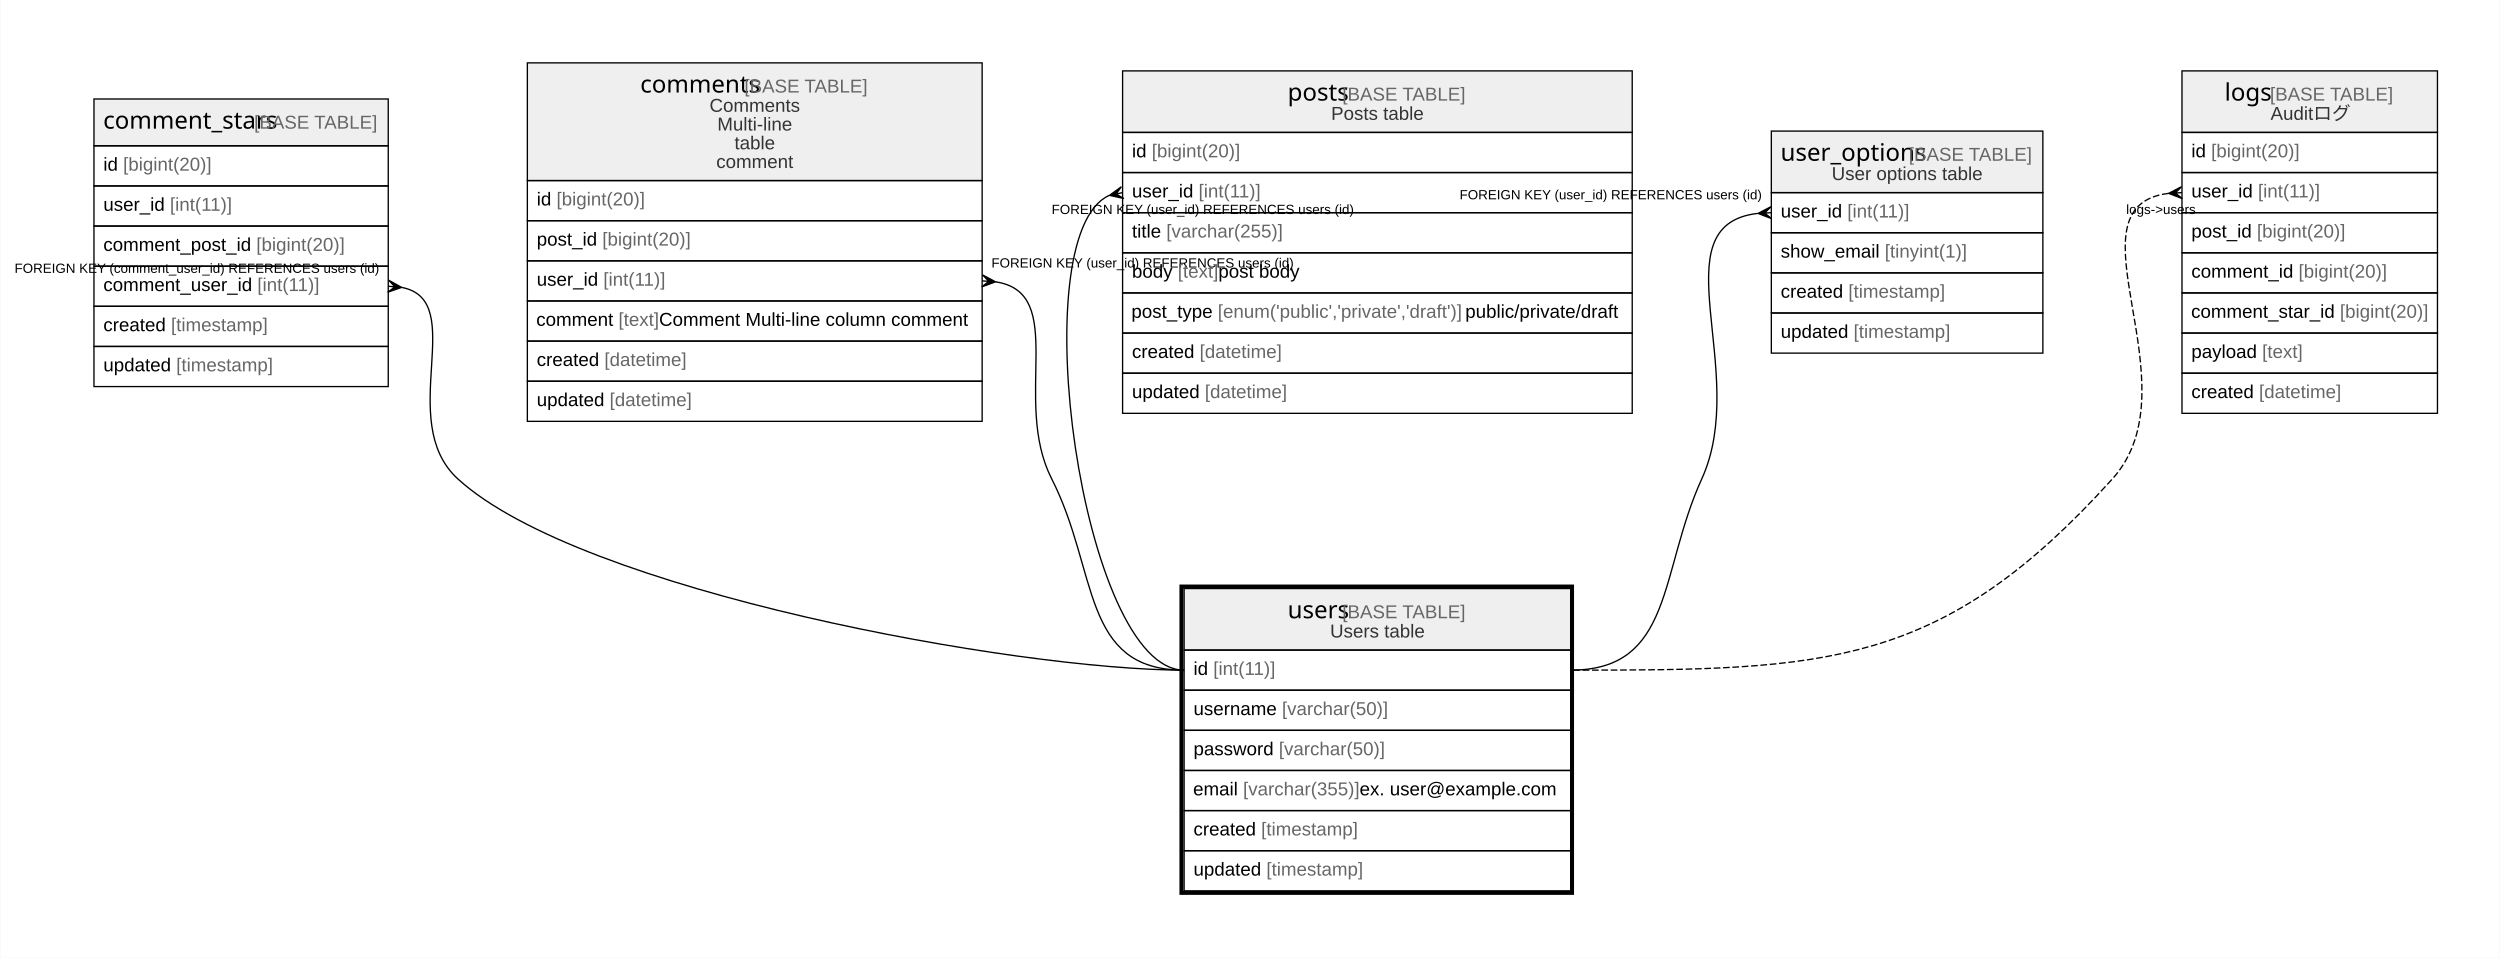
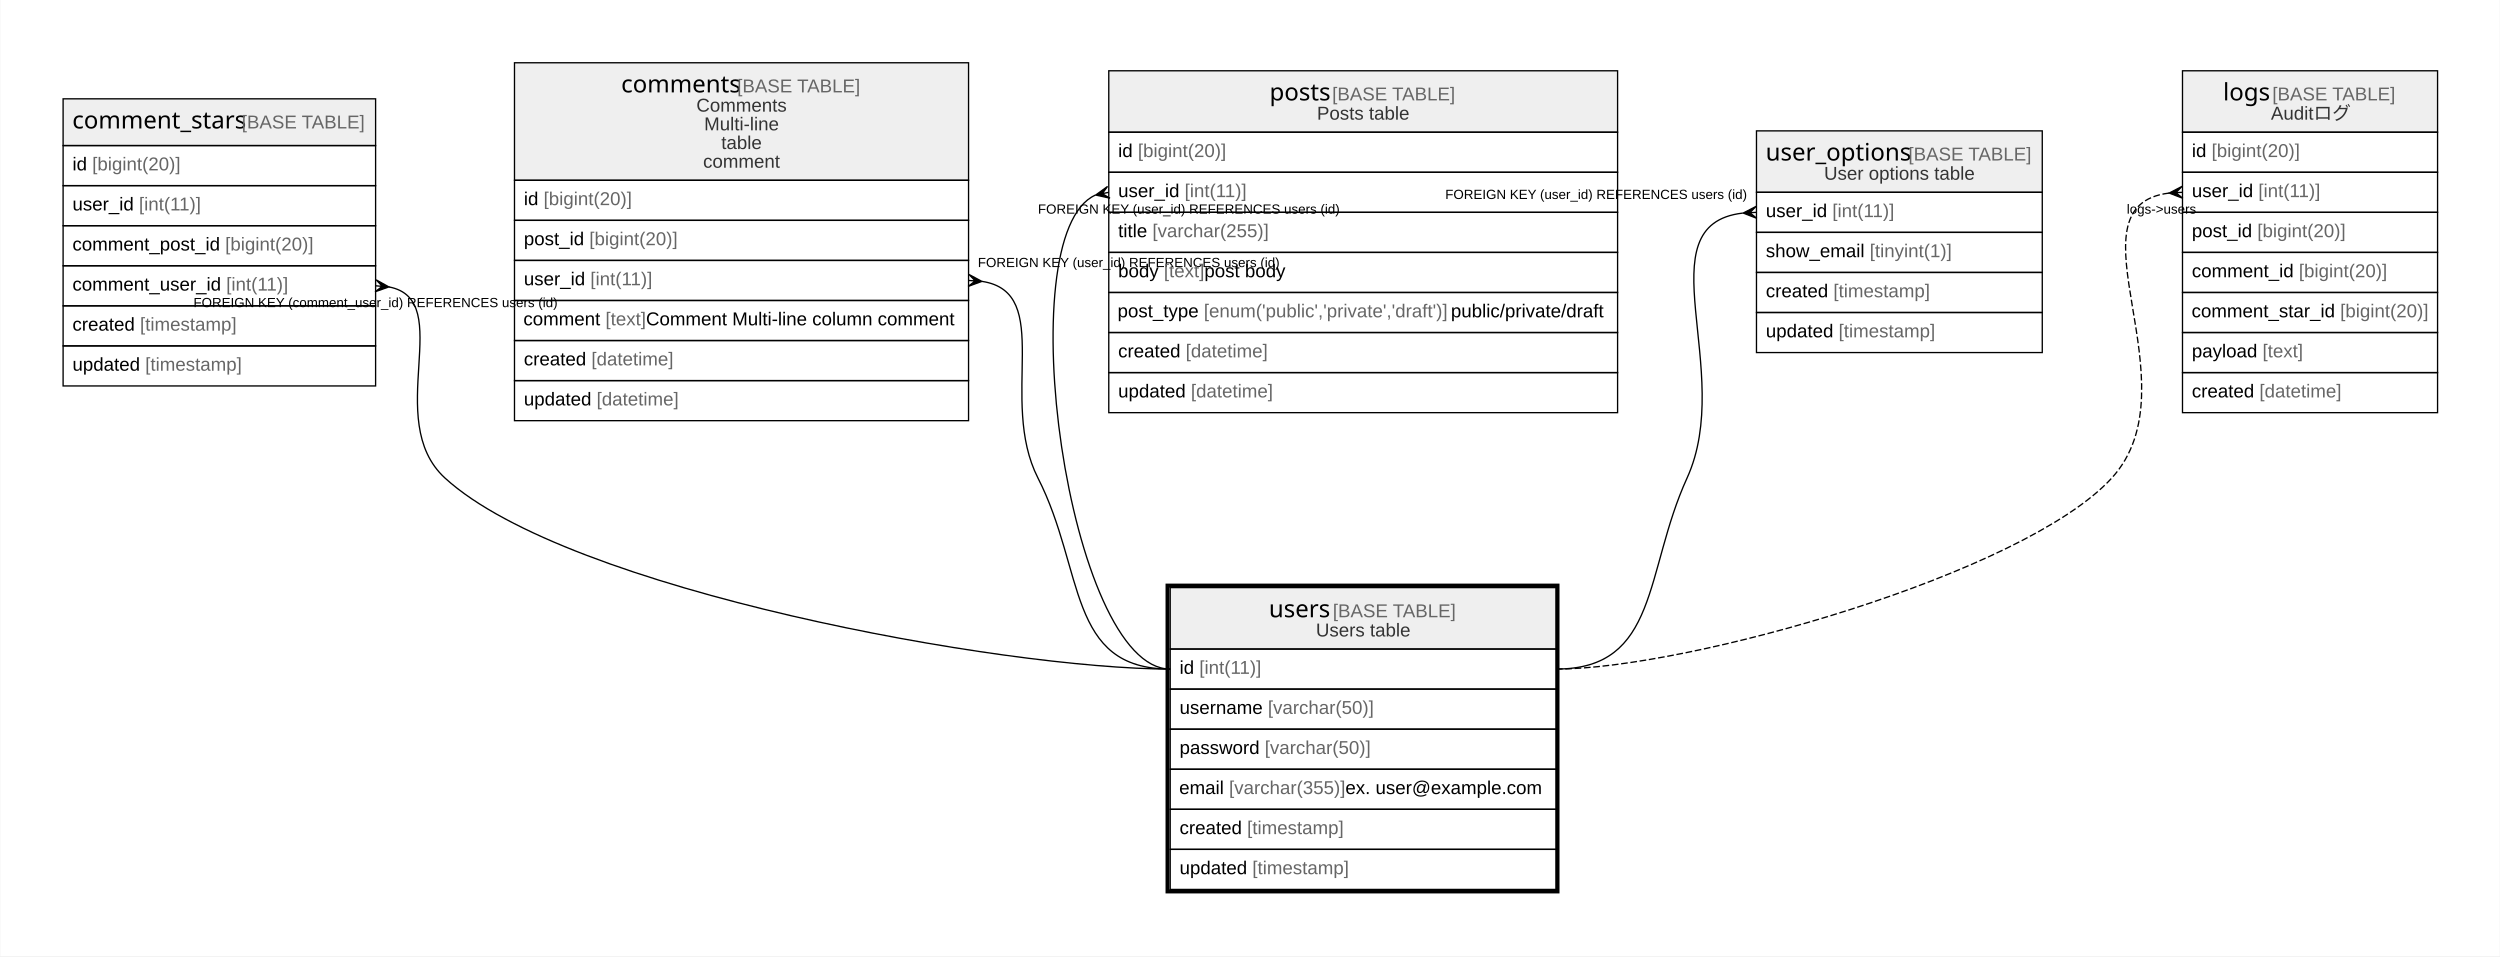
- <svg xmlns="http://www.w3.org/2000/svg" width="1869pt" height="716pt" viewBox="0.00 0.00 1868.50 716.00">
+ <svg xmlns="http://www.w3.org/2000/svg" width="1872pt" height="716pt" viewBox="0.00 0.00 1871.50 716.00">
  <g id="graph0" class="graph" transform="scale(1 1) rotate(0) translate(4 712)">
-     <polygon fill="#ffffff" stroke="transparent" points="-4,4 -4,-712 1864.5,-712 1864.5,4 -4,4" />
+     <polygon fill="#ffffff" stroke="transparent" points="-4,4 -4,-712 1867.5,-712 1867.5,4 -4,4" />
    <g id="node1" class="node">
-       <polygon fill="#efefef" stroke="transparent" points="881,-226 881,-272 1170,-272 1170,-226 881,-226" />
-       <polygon fill="none" stroke="#000000" points="881,-226 881,-272 1170,-272 1170,-226 881,-226" />
-       <text text-anchor="start" x="958.382" y="-249.8" font-family="Bold" font-size="18.00" fill="#000000">users</text>
-       <text text-anchor="start" x="995.365" y="-249.8" font-family="Arial" font-size="14.00" fill="#000000"> </text>
-       <text text-anchor="start" x="999.255" y="-249.8" font-family="Arial" font-size="14.00" fill="#666666">[BASE TABLE]</text>
-       <text text-anchor="start" x="990.107" y="-235.4" font-family="Arial" font-size="14.00" fill="#333333">Users table</text>
-       <polygon fill="none" stroke="#000000" points="881,-196 881,-226 1170,-226 1170,-196 881,-196" />
-       <text text-anchor="start" x="888" y="-207.4" font-family="Arial" font-size="14.00" fill="#000000">id </text>
-       <text text-anchor="start" x="902.78" y="-207.4" font-family="Arial" font-size="14.00" fill="#666666">[int(11)]</text>
-       <polygon fill="none" stroke="#000000" points="881,-166 881,-196 1170,-196 1170,-166 881,-166" />
-       <text text-anchor="start" x="888" y="-177.4" font-family="Arial" font-size="14.00" fill="#000000">username </text>
-       <text text-anchor="start" x="954.125" y="-177.4" font-family="Arial" font-size="14.00" fill="#666666">[varchar(50)]</text>
-       <polygon fill="none" stroke="#000000" points="881,-136 881,-166 1170,-166 1170,-136 881,-136" />
-       <text text-anchor="start" x="888" y="-147.4" font-family="Arial" font-size="14.00" fill="#000000">password </text>
-       <text text-anchor="start" x="951.788" y="-147.4" font-family="Arial" font-size="14.00" fill="#666666">[varchar(50)]</text>
-       <polygon fill="none" stroke="#000000" points="881,-106 881,-136 1170,-136 1170,-106 881,-106" />
-       <text text-anchor="start" x="887.716" y="-117.4" font-family="Arial" font-size="14.00" fill="#000000">email </text>
-       <text text-anchor="start" x="925.045" y="-117.4" font-family="Arial" font-size="14.00" fill="#666666">[varchar(355)]</text>
-       <text text-anchor="start" x="1012.164" y="-117.4" font-family="Arial" font-size="14.00" fill="#000000"> ex. user@example.com</text>
-       <polygon fill="none" stroke="#000000" points="881,-76 881,-106 1170,-106 1170,-76 881,-76" />
-       <text text-anchor="start" x="888" y="-87.4" font-family="Arial" font-size="14.00" fill="#000000">created </text>
-       <text text-anchor="start" x="938.572" y="-87.4" font-family="Arial" font-size="14.00" fill="#666666">[timestamp]</text>
-       <polygon fill="none" stroke="#000000" points="881,-46 881,-76 1170,-76 1170,-46 881,-46" />
-       <text text-anchor="start" x="888" y="-57.4" font-family="Arial" font-size="14.00" fill="#000000">updated </text>
-       <text text-anchor="start" x="942.477" y="-57.4" font-family="Arial" font-size="14.00" fill="#666666">[timestamp]</text>
-       <polygon fill="none" stroke="#000000" stroke-width="3" points="879,-44.5 879,-273.5 1171,-273.5 1171,-44.5 879,-44.5" />
+       <polygon fill="#efefef" stroke="transparent" points="872,-226 872,-272 1161,-272 1161,-226 872,-226" />
+       <polygon fill="none" stroke="#000000" points="872,-226 872,-272 1161,-272 1161,-226 872,-226" />
+       <text text-anchor="start" x="945.871" y="-249.8" font-family="Arial Bold" font-size="18.00" fill="#000000">users</text>
+       <text text-anchor="start" x="989.875" y="-249.8" font-family="Arial" font-size="14.00" fill="#000000"> </text>
+       <text text-anchor="start" x="993.766" y="-249.8" font-family="Arial" font-size="14.00" fill="#666666">[BASE TABLE]</text>
+       <text text-anchor="start" x="981.107" y="-235.4" font-family="Arial" font-size="14.00" fill="#333333">Users table</text>
+       <polygon fill="none" stroke="#000000" points="872,-196 872,-226 1161,-226 1161,-196 872,-196" />
+       <text text-anchor="start" x="879" y="-207.4" font-family="Arial" font-size="14.00" fill="#000000">id </text>
+       <text text-anchor="start" x="893.78" y="-207.4" font-family="Arial" font-size="14.00" fill="#666666">[int(11)]</text>
+       <polygon fill="none" stroke="#000000" points="872,-166 872,-196 1161,-196 1161,-166 872,-166" />
+       <text text-anchor="start" x="879" y="-177.4" font-family="Arial" font-size="14.00" fill="#000000">username </text>
+       <text text-anchor="start" x="945.125" y="-177.4" font-family="Arial" font-size="14.00" fill="#666666">[varchar(50)]</text>
+       <polygon fill="none" stroke="#000000" points="872,-136 872,-166 1161,-166 1161,-136 872,-136" />
+       <text text-anchor="start" x="879" y="-147.4" font-family="Arial" font-size="14.00" fill="#000000">password </text>
+       <text text-anchor="start" x="942.788" y="-147.4" font-family="Arial" font-size="14.00" fill="#666666">[varchar(50)]</text>
+       <polygon fill="none" stroke="#000000" points="872,-106 872,-136 1161,-136 1161,-106 872,-106" />
+       <text text-anchor="start" x="878.716" y="-117.4" font-family="Arial" font-size="14.00" fill="#000000">email </text>
+       <text text-anchor="start" x="916.045" y="-117.4" font-family="Arial" font-size="14.00" fill="#666666">[varchar(355)]</text>
+       <text text-anchor="start" x="1003.164" y="-117.4" font-family="Arial" font-size="14.00" fill="#000000"> ex. user@example.com</text>
+       <polygon fill="none" stroke="#000000" points="872,-76 872,-106 1161,-106 1161,-76 872,-76" />
+       <text text-anchor="start" x="879" y="-87.4" font-family="Arial" font-size="14.00" fill="#000000">created </text>
+       <text text-anchor="start" x="929.572" y="-87.4" font-family="Arial" font-size="14.00" fill="#666666">[timestamp]</text>
+       <polygon fill="none" stroke="#000000" points="872,-46 872,-76 1161,-76 1161,-46 872,-46" />
+       <text text-anchor="start" x="879" y="-57.4" font-family="Arial" font-size="14.00" fill="#000000">updated </text>
+       <text text-anchor="start" x="933.477" y="-57.4" font-family="Arial" font-size="14.00" fill="#666666">[timestamp]</text>
+       <polygon fill="none" stroke="#000000" stroke-width="3" points="870,-44.5 870,-273.5 1162,-273.5 1162,-44.5 870,-44.5" />
    </g>
    <g id="node2" class="node">
-       <polygon fill="#efefef" stroke="transparent" points="66,-603 66,-638 286,-638 286,-603 66,-603" />
-       <polygon fill="none" stroke="#000000" points="66,-603 66,-638 286,-638 286,-603 66,-603" />
-       <text text-anchor="start" x="72.887" y="-615.8" font-family="Bold" font-size="18.00" fill="#000000">comment_stars</text>
-       <text text-anchor="start" x="181.859" y="-615.8" font-family="Arial" font-size="14.00" fill="#000000"> </text>
-       <text text-anchor="start" x="185.75" y="-615.8" font-family="Arial" font-size="14.00" fill="#666666">[BASE TABLE]</text>
-       <polygon fill="none" stroke="#000000" points="66,-573 66,-603 286,-603 286,-573 66,-573" />
-       <text text-anchor="start" x="73" y="-584.4" font-family="Arial" font-size="14.00" fill="#000000">id </text>
-       <text text-anchor="start" x="87.78" y="-584.4" font-family="Arial" font-size="14.00" fill="#666666">[bigint(20)]</text>
-       <polygon fill="none" stroke="#000000" points="66,-543 66,-573 286,-573 286,-543 66,-543" />
-       <text text-anchor="start" x="73" y="-554.4" font-family="Arial" font-size="14.00" fill="#000000">user_id </text>
-       <text text-anchor="start" x="122.788" y="-554.4" font-family="Arial" font-size="14.00" fill="#666666">[int(11)]</text>
-       <polygon fill="none" stroke="#000000" points="66,-513 66,-543 286,-543 286,-513 66,-513" />
-       <text text-anchor="start" x="73" y="-524.4" font-family="Arial" font-size="14.00" fill="#000000">comment_post_id </text>
-       <text text-anchor="start" x="187.36" y="-524.4" font-family="Arial" font-size="14.00" fill="#666666">[bigint(20)]</text>
-       <polygon fill="none" stroke="#000000" points="66,-483 66,-513 286,-513 286,-483 66,-483" />
-       <text text-anchor="start" x="73" y="-494.4" font-family="Arial" font-size="14.00" fill="#000000">comment_user_id </text>
-       <text text-anchor="start" x="188.13" y="-494.4" font-family="Arial" font-size="14.00" fill="#666666">[int(11)]</text>
-       <polygon fill="none" stroke="#000000" points="66,-453 66,-483 286,-483 286,-453 66,-453" />
-       <text text-anchor="start" x="73" y="-464.4" font-family="Arial" font-size="14.00" fill="#000000">created </text>
-       <text text-anchor="start" x="123.572" y="-464.4" font-family="Arial" font-size="14.00" fill="#666666">[timestamp]</text>
-       <polygon fill="none" stroke="#000000" points="66,-423 66,-453 286,-453 286,-423 66,-423" />
-       <text text-anchor="start" x="73" y="-434.4" font-family="Arial" font-size="14.00" fill="#000000">updated </text>
-       <text text-anchor="start" x="127.477" y="-434.4" font-family="Arial" font-size="14.00" fill="#666666">[timestamp]</text>
+       <polygon fill="#efefef" stroke="transparent" points="43,-603 43,-638 277,-638 277,-603 43,-603" />
+       <polygon fill="none" stroke="#000000" points="43,-603 43,-638 277,-638 277,-603 43,-603" />
+       <text text-anchor="start" x="49.867" y="-615.8" font-family="Arial Bold" font-size="18.00" fill="#000000">comment_stars</text>
+       <text text-anchor="start" x="172.879" y="-615.8" font-family="Arial" font-size="14.00" fill="#000000"> </text>
+       <text text-anchor="start" x="176.77" y="-615.8" font-family="Arial" font-size="14.00" fill="#666666">[BASE TABLE]</text>
+       <polygon fill="none" stroke="#000000" points="43,-573 43,-603 277,-603 277,-573 43,-573" />
+       <text text-anchor="start" x="50" y="-584.4" font-family="Arial" font-size="14.00" fill="#000000">id </text>
+       <text text-anchor="start" x="64.78" y="-584.4" font-family="Arial" font-size="14.00" fill="#666666">[bigint(20)]</text>
+       <polygon fill="none" stroke="#000000" points="43,-543 43,-573 277,-573 277,-543 43,-543" />
+       <text text-anchor="start" x="50" y="-554.4" font-family="Arial" font-size="14.00" fill="#000000">user_id </text>
+       <text text-anchor="start" x="99.788" y="-554.4" font-family="Arial" font-size="14.00" fill="#666666">[int(11)]</text>
+       <polygon fill="none" stroke="#000000" points="43,-513 43,-543 277,-543 277,-513 43,-513" />
+       <text text-anchor="start" x="50" y="-524.4" font-family="Arial" font-size="14.00" fill="#000000">comment_post_id </text>
+       <text text-anchor="start" x="164.36" y="-524.4" font-family="Arial" font-size="14.00" fill="#666666">[bigint(20)]</text>
+       <polygon fill="none" stroke="#000000" points="43,-483 43,-513 277,-513 277,-483 43,-483" />
+       <text text-anchor="start" x="50" y="-494.4" font-family="Arial" font-size="14.00" fill="#000000">comment_user_id </text>
+       <text text-anchor="start" x="165.13" y="-494.4" font-family="Arial" font-size="14.00" fill="#666666">[int(11)]</text>
+       <polygon fill="none" stroke="#000000" points="43,-453 43,-483 277,-483 277,-453 43,-453" />
+       <text text-anchor="start" x="50" y="-464.4" font-family="Arial" font-size="14.00" fill="#000000">created </text>
+       <text text-anchor="start" x="100.572" y="-464.4" font-family="Arial" font-size="14.00" fill="#666666">[timestamp]</text>
+       <polygon fill="none" stroke="#000000" points="43,-423 43,-453 277,-453 277,-423 43,-423" />
+       <text text-anchor="start" x="50" y="-434.4" font-family="Arial" font-size="14.00" fill="#000000">updated </text>
+       <text text-anchor="start" x="104.477" y="-434.4" font-family="Arial" font-size="14.00" fill="#666666">[timestamp]</text>
    </g>
    <g id="edge1" class="edge">
-       <path fill="none" stroke="#000000" d="M296,-497.145C347.147,-487.429 290.537,-397.415 338,-354 430.073,-269.781 756.219,-211 881,-211" />
-       <polygon fill="#000000" stroke="#000000" points="295.964,-497.148 285.616,-493.516 290.982,-497.574 286,-498 286,-498 286,-498 290.982,-497.574 286.384,-502.484 295.964,-497.148 295.964,-497.148" />
-       <text text-anchor="start" x="6.609" y="-508" font-family="Arial" font-size="10.00" fill="#000000">FOREIGN KEY (comment_user_id) REFERENCES users (id)</text>
+       <path fill="none" stroke="#000000" d="M287,-497.145C338.147,-487.429 281.537,-397.415 329,-354 421.073,-269.781 747.219,-211 872,-211" />
+       <polygon fill="#000000" stroke="#000000" points="286.964,-497.148 276.616,-493.516 281.982,-497.574 277,-498 277,-498 277,-498 281.982,-497.574 277.384,-502.484 286.964,-497.148 286.964,-497.148" />
+       <text text-anchor="start" x="140.608" y="-482" font-family="Arial" font-size="10.00" fill="#000000">FOREIGN KEY (comment_user_id) REFERENCES users (id)</text>
    </g>
    <g id="node3" class="node">
-       <polygon fill="#efefef" stroke="transparent" points="390,-577 390,-665 730,-665 730,-577 390,-577" />
-       <polygon fill="none" stroke="#000000" points="390,-577 390,-665 730,-665 730,-577 390,-577" />
-       <text text-anchor="start" x="474.38" y="-642.8" font-family="Bold" font-size="18.00" fill="#000000">comments</text>
-       <text text-anchor="start" x="548.367" y="-642.8" font-family="Arial" font-size="14.00" fill="#000000"> </text>
-       <text text-anchor="start" x="552.257" y="-642.8" font-family="Arial" font-size="14.00" fill="#666666">[BASE TABLE]</text>
-       <text text-anchor="start" x="526.167" y="-628.4" font-family="Arial" font-size="14.00" fill="#333333">Comments</text>
-       <text text-anchor="start" x="532.007" y="-614.4" font-family="Arial" font-size="14.00" fill="#333333">Multi-line</text>
-       <text text-anchor="start" x="544.827" y="-600.4" font-family="Arial" font-size="14.00" fill="#333333">table</text>
-       <text text-anchor="start" x="531.22" y="-586.4" font-family="Arial" font-size="14.00" fill="#333333">comment</text>
-       <polygon fill="none" stroke="#000000" points="390,-547 390,-577 730,-577 730,-547 390,-547" />
-       <text text-anchor="start" x="397" y="-558.4" font-family="Arial" font-size="14.00" fill="#000000">id </text>
-       <text text-anchor="start" x="411.78" y="-558.4" font-family="Arial" font-size="14.00" fill="#666666">[bigint(20)]</text>
-       <polygon fill="none" stroke="#000000" points="390,-517 390,-547 730,-547 730,-517 390,-517" />
-       <text text-anchor="start" x="397" y="-528.4" font-family="Arial" font-size="14.00" fill="#000000">post_id </text>
-       <text text-anchor="start" x="446.018" y="-528.4" font-family="Arial" font-size="14.00" fill="#666666">[bigint(20)]</text>
-       <polygon fill="none" stroke="#000000" points="390,-487 390,-517 730,-517 730,-487 390,-487" />
-       <text text-anchor="start" x="397" y="-498.4" font-family="Arial" font-size="14.00" fill="#000000">user_id </text>
-       <text text-anchor="start" x="446.788" y="-498.4" font-family="Arial" font-size="14.00" fill="#666666">[int(11)]</text>
-       <polygon fill="none" stroke="#000000" points="390,-457 390,-487 730,-487 730,-457 390,-457" />
-       <text text-anchor="start" x="396.658" y="-468.4" font-family="Arial" font-size="14.00" fill="#000000">comment </text>
-       <text text-anchor="start" x="458.108" y="-468.4" font-family="Arial" font-size="14.00" fill="#666666">[text]</text>
-       <text text-anchor="start" x="488.453" y="-468.4" font-family="Arial" font-size="14.00" fill="#000000"> Comment Multi-line column comment</text>
-       <polygon fill="none" stroke="#000000" points="390,-427 390,-457 730,-457 730,-427 390,-427" />
-       <text text-anchor="start" x="397" y="-438.4" font-family="Arial" font-size="14.00" fill="#000000">created </text>
-       <text text-anchor="start" x="447.572" y="-438.4" font-family="Arial" font-size="14.00" fill="#666666">[datetime]</text>
-       <polygon fill="none" stroke="#000000" points="390,-397 390,-427 730,-427 730,-397 390,-397" />
-       <text text-anchor="start" x="397" y="-408.4" font-family="Arial" font-size="14.00" fill="#000000">updated </text>
-       <text text-anchor="start" x="451.477" y="-408.4" font-family="Arial" font-size="14.00" fill="#666666">[datetime]</text>
+       <polygon fill="#efefef" stroke="transparent" points="381,-577 381,-665 721,-665 721,-577 381,-577" />
+       <polygon fill="none" stroke="#000000" points="381,-577 381,-665 721,-665 721,-577 381,-577" />
+       <text text-anchor="start" x="460.87" y="-642.8" font-family="Arial Bold" font-size="18.00" fill="#000000">comments</text>
+       <text text-anchor="start" x="543.876" y="-642.8" font-family="Arial" font-size="14.00" fill="#000000"> </text>
+       <text text-anchor="start" x="547.766" y="-642.8" font-family="Arial" font-size="14.00" fill="#666666">[BASE TABLE]</text>
+       <text text-anchor="start" x="517.167" y="-628.4" font-family="Arial" font-size="14.00" fill="#333333">Comments</text>
+       <text text-anchor="start" x="523.007" y="-614.4" font-family="Arial" font-size="14.00" fill="#333333">Multi-line</text>
+       <text text-anchor="start" x="535.827" y="-600.4" font-family="Arial" font-size="14.00" fill="#333333">table</text>
+       <text text-anchor="start" x="522.22" y="-586.4" font-family="Arial" font-size="14.00" fill="#333333">comment</text>
+       <polygon fill="none" stroke="#000000" points="381,-547 381,-577 721,-577 721,-547 381,-547" />
+       <text text-anchor="start" x="388" y="-558.4" font-family="Arial" font-size="14.00" fill="#000000">id </text>
+       <text text-anchor="start" x="402.78" y="-558.4" font-family="Arial" font-size="14.00" fill="#666666">[bigint(20)]</text>
+       <polygon fill="none" stroke="#000000" points="381,-517 381,-547 721,-547 721,-517 381,-517" />
+       <text text-anchor="start" x="388" y="-528.4" font-family="Arial" font-size="14.00" fill="#000000">post_id </text>
+       <text text-anchor="start" x="437.018" y="-528.4" font-family="Arial" font-size="14.00" fill="#666666">[bigint(20)]</text>
+       <polygon fill="none" stroke="#000000" points="381,-487 381,-517 721,-517 721,-487 381,-487" />
+       <text text-anchor="start" x="388" y="-498.4" font-family="Arial" font-size="14.00" fill="#000000">user_id </text>
+       <text text-anchor="start" x="437.788" y="-498.4" font-family="Arial" font-size="14.00" fill="#666666">[int(11)]</text>
+       <polygon fill="none" stroke="#000000" points="381,-457 381,-487 721,-487 721,-457 381,-457" />
+       <text text-anchor="start" x="387.658" y="-468.4" font-family="Arial" font-size="14.00" fill="#000000">comment </text>
+       <text text-anchor="start" x="449.108" y="-468.4" font-family="Arial" font-size="14.00" fill="#666666">[text]</text>
+       <text text-anchor="start" x="479.453" y="-468.4" font-family="Arial" font-size="14.00" fill="#000000"> Comment Multi-line column comment</text>
+       <polygon fill="none" stroke="#000000" points="381,-427 381,-457 721,-457 721,-427 381,-427" />
+       <text text-anchor="start" x="388" y="-438.4" font-family="Arial" font-size="14.00" fill="#000000">created </text>
+       <text text-anchor="start" x="438.572" y="-438.4" font-family="Arial" font-size="14.00" fill="#666666">[datetime]</text>
+       <polygon fill="none" stroke="#000000" points="381,-397 381,-427 721,-427 721,-397 381,-397" />
+       <text text-anchor="start" x="388" y="-408.4" font-family="Arial" font-size="14.00" fill="#000000">updated </text>
+       <text text-anchor="start" x="442.477" y="-408.4" font-family="Arial" font-size="14.00" fill="#666666">[datetime]</text>
    </g>
    <g id="edge2" class="edge">
-       <path fill="none" stroke="#000000" d="M740.065,-501.3C794.735,-493.007 751.989,-412.831 782,-354 817.126,-285.142 803.7,-211 881,-211" />
-       <polygon fill="#000000" stroke="#000000" points="739.976,-501.306 729.688,-497.511 734.988,-501.653 730,-502 730,-502 730,-502 734.988,-501.653 730.312,-506.489 739.976,-501.306 739.976,-501.306" />
-       <text text-anchor="start" x="736.945" y="-512" font-family="Arial" font-size="10.00" fill="#000000">FOREIGN KEY (user_id) REFERENCES users (id)</text>
+       <path fill="none" stroke="#000000" d="M731.065,-501.3C785.735,-493.007 742.989,-412.831 773,-354 808.126,-285.142 794.7,-211 872,-211" />
+       <polygon fill="#000000" stroke="#000000" points="730.976,-501.306 720.688,-497.511 725.988,-501.653 721,-502 721,-502 721,-502 725.988,-501.653 721.312,-506.489 730.976,-501.306 730.976,-501.306" />
+       <text text-anchor="start" x="727.945" y="-512" font-family="Arial" font-size="10.00" fill="#000000">FOREIGN KEY (user_id) REFERENCES users (id)</text>
    </g>
    <g id="node4" class="node">
-       <polygon fill="#efefef" stroke="transparent" points="835,-613 835,-659 1216,-659 1216,-613 835,-613" />
-       <polygon fill="none" stroke="#000000" points="835,-613 835,-659 1216,-659 1216,-613 835,-613" />
-       <text text-anchor="start" x="958.372" y="-636.8" font-family="Bold" font-size="18.00" fill="#000000">posts</text>
-       <text text-anchor="start" x="995.374" y="-636.8" font-family="Arial" font-size="14.00" fill="#000000"> </text>
-       <text text-anchor="start" x="999.265" y="-636.8" font-family="Arial" font-size="14.00" fill="#666666">[BASE TABLE]</text>
-       <text text-anchor="start" x="990.877" y="-622.4" font-family="Arial" font-size="14.00" fill="#333333">Posts table</text>
-       <polygon fill="none" stroke="#000000" points="835,-583 835,-613 1216,-613 1216,-583 835,-583" />
-       <text text-anchor="start" x="842" y="-594.4" font-family="Arial" font-size="14.00" fill="#000000">id </text>
-       <text text-anchor="start" x="856.78" y="-594.4" font-family="Arial" font-size="14.00" fill="#666666">[bigint(20)]</text>
-       <polygon fill="none" stroke="#000000" points="835,-553 835,-583 1216,-583 1216,-553 835,-553" />
-       <text text-anchor="start" x="842" y="-564.4" font-family="Arial" font-size="14.00" fill="#000000">user_id </text>
-       <text text-anchor="start" x="891.788" y="-564.4" font-family="Arial" font-size="14.00" fill="#666666">[int(11)]</text>
-       <polygon fill="none" stroke="#000000" points="835,-523 835,-553 1216,-553 1216,-523 835,-523" />
-       <text text-anchor="start" x="842" y="-534.4" font-family="Arial" font-size="14.00" fill="#000000">title </text>
-       <text text-anchor="start" x="867.668" y="-534.4" font-family="Arial" font-size="14.00" fill="#666666">[varchar(255)]</text>
-       <polygon fill="none" stroke="#000000" points="835,-493 835,-523 1216,-523 1216,-493 835,-493" />
-       <text text-anchor="start" x="842" y="-504.4" font-family="Arial" font-size="14.00" fill="#000000">body </text>
-       <text text-anchor="start" x="876.238" y="-504.4" font-family="Arial" font-size="14.00" fill="#666666">[text]</text>
-       <text text-anchor="start" x="906.583" y="-504.4" font-family="Arial" font-size="14.00" fill="#000000"> post body</text>
-       <polygon fill="none" stroke="#000000" points="835,-463 835,-493 1216,-493 1216,-463 835,-463" />
-       <text text-anchor="start" x="841.574" y="-474.4" font-family="Arial" font-size="14.00" fill="#000000">post_type </text>
-       <text text-anchor="start" x="906.159" y="-474.4" font-family="Arial" font-size="14.00" fill="#666666">[enum('public','private','draft')]</text>
-       <text text-anchor="start" x="1091.18" y="-474.4" font-family="Arial" font-size="14.00" fill="#000000"> public/private/draft</text>
-       <polygon fill="none" stroke="#000000" points="835,-433 835,-463 1216,-463 1216,-433 835,-433" />
-       <text text-anchor="start" x="842" y="-444.4" font-family="Arial" font-size="14.00" fill="#000000">created </text>
-       <text text-anchor="start" x="892.572" y="-444.4" font-family="Arial" font-size="14.00" fill="#666666">[datetime]</text>
-       <polygon fill="none" stroke="#000000" points="835,-403 835,-433 1216,-433 1216,-403 835,-403" />
-       <text text-anchor="start" x="842" y="-414.4" font-family="Arial" font-size="14.00" fill="#000000">updated </text>
-       <text text-anchor="start" x="896.477" y="-414.4" font-family="Arial" font-size="14.00" fill="#666666">[datetime]</text>
+       <polygon fill="#efefef" stroke="transparent" points="826,-613 826,-659 1207,-659 1207,-613 826,-613" />
+       <polygon fill="none" stroke="#000000" points="826,-613 826,-659 1207,-659 1207,-613 826,-613" />
+       <text text-anchor="start" x="946.366" y="-636.8" font-family="Arial Bold" font-size="18.00" fill="#000000">posts</text>
+       <text text-anchor="start" x="989.38" y="-636.8" font-family="Arial" font-size="14.00" fill="#000000"> </text>
+       <text text-anchor="start" x="993.271" y="-636.8" font-family="Arial" font-size="14.00" fill="#666666">[BASE TABLE]</text>
+       <text text-anchor="start" x="981.877" y="-622.4" font-family="Arial" font-size="14.00" fill="#333333">Posts table</text>
+       <polygon fill="none" stroke="#000000" points="826,-583 826,-613 1207,-613 1207,-583 826,-583" />
+       <text text-anchor="start" x="833" y="-594.4" font-family="Arial" font-size="14.00" fill="#000000">id </text>
+       <text text-anchor="start" x="847.78" y="-594.4" font-family="Arial" font-size="14.00" fill="#666666">[bigint(20)]</text>
+       <polygon fill="none" stroke="#000000" points="826,-553 826,-583 1207,-583 1207,-553 826,-553" />
+       <text text-anchor="start" x="833" y="-564.4" font-family="Arial" font-size="14.00" fill="#000000">user_id </text>
+       <text text-anchor="start" x="882.788" y="-564.4" font-family="Arial" font-size="14.00" fill="#666666">[int(11)]</text>
+       <polygon fill="none" stroke="#000000" points="826,-523 826,-553 1207,-553 1207,-523 826,-523" />
+       <text text-anchor="start" x="833" y="-534.4" font-family="Arial" font-size="14.00" fill="#000000">title </text>
+       <text text-anchor="start" x="858.668" y="-534.4" font-family="Arial" font-size="14.00" fill="#666666">[varchar(255)]</text>
+       <polygon fill="none" stroke="#000000" points="826,-493 826,-523 1207,-523 1207,-493 826,-493" />
+       <text text-anchor="start" x="833" y="-504.4" font-family="Arial" font-size="14.00" fill="#000000">body </text>
+       <text text-anchor="start" x="867.238" y="-504.4" font-family="Arial" font-size="14.00" fill="#666666">[text]</text>
+       <text text-anchor="start" x="897.583" y="-504.4" font-family="Arial" font-size="14.00" fill="#000000"> post body</text>
+       <polygon fill="none" stroke="#000000" points="826,-463 826,-493 1207,-493 1207,-463 826,-463" />
+       <text text-anchor="start" x="832.574" y="-474.4" font-family="Arial" font-size="14.00" fill="#000000">post_type </text>
+       <text text-anchor="start" x="897.159" y="-474.4" font-family="Arial" font-size="14.00" fill="#666666">[enum('public','private','draft')]</text>
+       <text text-anchor="start" x="1082.18" y="-474.4" font-family="Arial" font-size="14.00" fill="#000000"> public/private/draft</text>
+       <polygon fill="none" stroke="#000000" points="826,-433 826,-463 1207,-463 1207,-433 826,-433" />
+       <text text-anchor="start" x="833" y="-444.4" font-family="Arial" font-size="14.00" fill="#000000">created </text>
+       <text text-anchor="start" x="883.572" y="-444.4" font-family="Arial" font-size="14.00" fill="#666666">[datetime]</text>
+       <polygon fill="none" stroke="#000000" points="826,-403 826,-433 1207,-433 1207,-403 826,-403" />
+       <text text-anchor="start" x="833" y="-414.4" font-family="Arial" font-size="14.00" fill="#000000">updated </text>
+       <text text-anchor="start" x="887.477" y="-414.4" font-family="Arial" font-size="14.00" fill="#666666">[datetime]</text>
    </g>
    <g id="edge3" class="edge">
-       <path fill="none" stroke="#000000" d="M824.975,-565.904C759.212,-536.646 804.604,-211 881,-211" />
-       <polygon fill="#000000" stroke="#000000" points="825.212,-565.953 834.079,-572.405 830.106,-566.976 835,-568 835,-568 835,-568 830.106,-566.976 835.921,-563.595 825.212,-565.953 825.212,-565.953" />
-       <text text-anchor="start" x="781.945" y="-552" font-family="Arial" font-size="10.00" fill="#000000">FOREIGN KEY (user_id) REFERENCES users (id)</text>
+       <path fill="none" stroke="#000000" d="M815.975,-565.904C750.212,-536.646 795.604,-211 872,-211" />
+       <polygon fill="#000000" stroke="#000000" points="816.212,-565.953 825.079,-572.405 821.106,-566.976 826,-568 826,-568 826,-568 821.106,-566.976 826.921,-563.595 816.212,-565.953 816.212,-565.953" />
+       <text text-anchor="start" x="772.945" y="-552" font-family="Arial" font-size="10.00" fill="#000000">FOREIGN KEY (user_id) REFERENCES users (id)</text>
    </g>
    <g id="node5" class="node">
-       <polygon fill="#efefef" stroke="transparent" points="1320,-568 1320,-614 1523,-614 1523,-568 1320,-568" />
-       <polygon fill="none" stroke="#000000" points="1320,-568 1320,-614 1523,-614 1523,-568 1320,-568" />
-       <text text-anchor="start" x="1326.88" y="-591.8" font-family="Bold" font-size="18.00" fill="#000000">user_options</text>
-       <text text-anchor="start" x="1418.867" y="-591.8" font-family="Arial" font-size="14.00" fill="#000000"> </text>
-       <text text-anchor="start" x="1422.757" y="-591.8" font-family="Arial" font-size="14.00" fill="#666666">[BASE TABLE]</text>
-       <text text-anchor="start" x="1365.098" y="-577.4" font-family="Arial" font-size="14.00" fill="#333333">User options table</text>
-       <polygon fill="none" stroke="#000000" points="1320,-538 1320,-568 1523,-568 1523,-538 1320,-538" />
-       <text text-anchor="start" x="1327" y="-549.4" font-family="Arial" font-size="14.00" fill="#000000">user_id </text>
-       <text text-anchor="start" x="1376.788" y="-549.4" font-family="Arial" font-size="14.00" fill="#666666">[int(11)]</text>
-       <polygon fill="none" stroke="#000000" points="1320,-508 1320,-538 1523,-538 1523,-508 1320,-508" />
-       <text text-anchor="start" x="1327" y="-519.4" font-family="Arial" font-size="14.00" fill="#000000">show_email </text>
-       <text text-anchor="start" x="1404.784" y="-519.4" font-family="Arial" font-size="14.00" fill="#666666">[tinyint(1)]</text>
-       <polygon fill="none" stroke="#000000" points="1320,-478 1320,-508 1523,-508 1523,-478 1320,-478" />
-       <text text-anchor="start" x="1327" y="-489.4" font-family="Arial" font-size="14.00" fill="#000000">created </text>
-       <text text-anchor="start" x="1377.572" y="-489.4" font-family="Arial" font-size="14.00" fill="#666666">[timestamp]</text>
-       <polygon fill="none" stroke="#000000" points="1320,-448 1320,-478 1523,-478 1523,-448 1320,-448" />
-       <text text-anchor="start" x="1327" y="-459.4" font-family="Arial" font-size="14.00" fill="#000000">updated </text>
-       <text text-anchor="start" x="1381.477" y="-459.4" font-family="Arial" font-size="14.00" fill="#666666">[timestamp]</text>
+       <polygon fill="#efefef" stroke="transparent" points="1311,-568 1311,-614 1525,-614 1525,-568 1311,-568" />
+       <polygon fill="none" stroke="#000000" points="1311,-568 1311,-614 1525,-614 1525,-568 1311,-568" />
+       <text text-anchor="start" x="1317.857" y="-591.8" font-family="Arial Bold" font-size="18.00" fill="#000000">user_options</text>
+       <text text-anchor="start" x="1420.889" y="-591.8" font-family="Arial" font-size="14.00" fill="#000000"> </text>
+       <text text-anchor="start" x="1424.78" y="-591.8" font-family="Arial" font-size="14.00" fill="#666666">[BASE TABLE]</text>
+       <text text-anchor="start" x="1361.598" y="-577.4" font-family="Arial" font-size="14.00" fill="#333333">User options table</text>
+       <polygon fill="none" stroke="#000000" points="1311,-538 1311,-568 1525,-568 1525,-538 1311,-538" />
+       <text text-anchor="start" x="1318" y="-549.4" font-family="Arial" font-size="14.00" fill="#000000">user_id </text>
+       <text text-anchor="start" x="1367.788" y="-549.4" font-family="Arial" font-size="14.00" fill="#666666">[int(11)]</text>
+       <polygon fill="none" stroke="#000000" points="1311,-508 1311,-538 1525,-538 1525,-508 1311,-508" />
+       <text text-anchor="start" x="1318" y="-519.4" font-family="Arial" font-size="14.00" fill="#000000">show_email </text>
+       <text text-anchor="start" x="1395.784" y="-519.4" font-family="Arial" font-size="14.00" fill="#666666">[tinyint(1)]</text>
+       <polygon fill="none" stroke="#000000" points="1311,-478 1311,-508 1525,-508 1525,-478 1311,-478" />
+       <text text-anchor="start" x="1318" y="-489.4" font-family="Arial" font-size="14.00" fill="#000000">created </text>
+       <text text-anchor="start" x="1368.572" y="-489.4" font-family="Arial" font-size="14.00" fill="#666666">[timestamp]</text>
+       <polygon fill="none" stroke="#000000" points="1311,-448 1311,-478 1525,-478 1525,-448 1311,-448" />
+       <text text-anchor="start" x="1318" y="-459.4" font-family="Arial" font-size="14.00" fill="#000000">updated </text>
+       <text text-anchor="start" x="1372.477" y="-459.4" font-family="Arial" font-size="14.00" fill="#666666">[timestamp]</text>
    </g>
    <g id="edge4" class="edge">
-       <path fill="none" stroke="#000000" d="M1309.584,-552.426C1234.739,-543.553 1304.401,-433.75 1268,-354 1236.007,-283.908 1247.048,-211 1170,-211" />
-       <polygon fill="#000000" stroke="#000000" points="1310.015,-552.449 1319.752,-557.493 1315.008,-552.725 1320,-553 1320,-553 1320,-553 1315.008,-552.725 1320.248,-548.507 1310.015,-552.449 1310.015,-552.449" />
-       <text text-anchor="start" x="1086.945" y="-563" font-family="Arial" font-size="10.00" fill="#000000">FOREIGN KEY (user_id) REFERENCES users (id)</text>
+       <path fill="none" stroke="#000000" d="M1300.584,-552.426C1225.739,-543.553 1295.401,-433.75 1259,-354 1227.007,-283.908 1238.048,-211 1161,-211" />
+       <polygon fill="#000000" stroke="#000000" points="1301.015,-552.449 1310.752,-557.493 1306.008,-552.725 1311,-553 1311,-553 1311,-553 1306.008,-552.725 1311.248,-548.507 1301.015,-552.449 1301.015,-552.449" />
+       <text text-anchor="start" x="1077.945" y="-563" font-family="Arial" font-size="10.00" fill="#000000">FOREIGN KEY (user_id) REFERENCES users (id)</text>
    </g>
    <g id="node6" class="node">
-       <polygon fill="#efefef" stroke="transparent" points="1627,-613 1627,-659 1818,-659 1818,-613 1627,-613" />
-       <polygon fill="none" stroke="#000000" points="1627,-613 1627,-659 1818,-659 1818,-613 1627,-613" />
-       <text text-anchor="start" x="1658.872" y="-636.8" font-family="Bold" font-size="18.00" fill="#000000">logs</text>
-       <text text-anchor="start" x="1688.874" y="-636.8" font-family="Arial" font-size="14.00" fill="#000000"> </text>
-       <text text-anchor="start" x="1692.765" y="-636.8" font-family="Arial" font-size="14.00" fill="#666666">[BASE TABLE]</text>
-       <text text-anchor="start" x="1693.206" y="-622.4" font-family="Arial" font-size="14.00" fill="#333333">Auditログ</text>
-       <polygon fill="none" stroke="#000000" points="1627,-583 1627,-613 1818,-613 1818,-583 1627,-583" />
-       <text text-anchor="start" x="1634" y="-594.4" font-family="Arial" font-size="14.00" fill="#000000">id </text>
-       <text text-anchor="start" x="1648.78" y="-594.4" font-family="Arial" font-size="14.00" fill="#666666">[bigint(20)]</text>
-       <polygon fill="none" stroke="#000000" points="1627,-553 1627,-583 1818,-583 1818,-553 1627,-553" />
-       <text text-anchor="start" x="1634" y="-564.4" font-family="Arial" font-size="14.00" fill="#000000">user_id </text>
-       <text text-anchor="start" x="1683.788" y="-564.4" font-family="Arial" font-size="14.00" fill="#666666">[int(11)]</text>
-       <polygon fill="none" stroke="#000000" points="1627,-523 1627,-553 1818,-553 1818,-523 1627,-523" />
-       <text text-anchor="start" x="1634" y="-534.4" font-family="Arial" font-size="14.00" fill="#000000">post_id </text>
-       <text text-anchor="start" x="1683.018" y="-534.4" font-family="Arial" font-size="14.00" fill="#666666">[bigint(20)]</text>
-       <polygon fill="none" stroke="#000000" points="1627,-493 1627,-523 1818,-523 1818,-493 1627,-493" />
-       <text text-anchor="start" x="1634" y="-504.4" font-family="Arial" font-size="14.00" fill="#000000">comment_id </text>
-       <text text-anchor="start" x="1714.122" y="-504.4" font-family="Arial" font-size="14.00" fill="#666666">[bigint(20)]</text>
-       <polygon fill="none" stroke="#000000" points="1627,-463 1627,-493 1818,-493 1818,-463 1627,-463" />
-       <text text-anchor="start" x="1633.821" y="-474.4" font-family="Arial" font-size="14.00" fill="#000000">comment_star_id </text>
-       <text text-anchor="start" x="1745.06" y="-474.4" font-family="Arial" font-size="14.00" fill="#666666">[bigint(20)]</text>
-       <polygon fill="none" stroke="#000000" points="1627,-433 1627,-463 1818,-463 1818,-433 1627,-433" />
-       <text text-anchor="start" x="1634" y="-444.4" font-family="Arial" font-size="14.00" fill="#000000">payload </text>
-       <text text-anchor="start" x="1686.91" y="-444.4" font-family="Arial" font-size="14.00" fill="#666666">[text]</text>
-       <polygon fill="none" stroke="#000000" points="1627,-403 1627,-433 1818,-433 1818,-403 1627,-403" />
-       <text text-anchor="start" x="1634" y="-414.4" font-family="Arial" font-size="14.00" fill="#000000">created </text>
-       <text text-anchor="start" x="1684.572" y="-414.4" font-family="Arial" font-size="14.00" fill="#666666">[datetime]</text>
+       <polygon fill="#efefef" stroke="transparent" points="1630,-613 1630,-659 1821,-659 1821,-613 1630,-613" />
+       <polygon fill="none" stroke="#000000" points="1630,-613 1630,-659 1821,-659 1821,-613 1630,-613" />
+       <text text-anchor="start" x="1660.37" y="-636.8" font-family="Arial Bold" font-size="18.00" fill="#000000">logs</text>
+       <text text-anchor="start" x="1693.376" y="-636.8" font-family="Arial" font-size="14.00" fill="#000000"> </text>
+       <text text-anchor="start" x="1697.267" y="-636.8" font-family="Arial" font-size="14.00" fill="#666666">[BASE TABLE]</text>
+       <text text-anchor="start" x="1696.206" y="-622.4" font-family="Arial" font-size="14.00" fill="#333333">Auditログ</text>
+       <polygon fill="none" stroke="#000000" points="1630,-583 1630,-613 1821,-613 1821,-583 1630,-583" />
+       <text text-anchor="start" x="1637" y="-594.4" font-family="Arial" font-size="14.00" fill="#000000">id </text>
+       <text text-anchor="start" x="1651.78" y="-594.4" font-family="Arial" font-size="14.00" fill="#666666">[bigint(20)]</text>
+       <polygon fill="none" stroke="#000000" points="1630,-553 1630,-583 1821,-583 1821,-553 1630,-553" />
+       <text text-anchor="start" x="1637" y="-564.4" font-family="Arial" font-size="14.00" fill="#000000">user_id </text>
+       <text text-anchor="start" x="1686.788" y="-564.4" font-family="Arial" font-size="14.00" fill="#666666">[int(11)]</text>
+       <polygon fill="none" stroke="#000000" points="1630,-523 1630,-553 1821,-553 1821,-523 1630,-523" />
+       <text text-anchor="start" x="1637" y="-534.4" font-family="Arial" font-size="14.00" fill="#000000">post_id </text>
+       <text text-anchor="start" x="1686.018" y="-534.4" font-family="Arial" font-size="14.00" fill="#666666">[bigint(20)]</text>
+       <polygon fill="none" stroke="#000000" points="1630,-493 1630,-523 1821,-523 1821,-493 1630,-493" />
+       <text text-anchor="start" x="1637" y="-504.4" font-family="Arial" font-size="14.00" fill="#000000">comment_id </text>
+       <text text-anchor="start" x="1717.122" y="-504.4" font-family="Arial" font-size="14.00" fill="#666666">[bigint(20)]</text>
+       <polygon fill="none" stroke="#000000" points="1630,-463 1630,-493 1821,-493 1821,-463 1630,-463" />
+       <text text-anchor="start" x="1636.821" y="-474.4" font-family="Arial" font-size="14.00" fill="#000000">comment_star_id </text>
+       <text text-anchor="start" x="1748.06" y="-474.4" font-family="Arial" font-size="14.00" fill="#666666">[bigint(20)]</text>
+       <polygon fill="none" stroke="#000000" points="1630,-433 1630,-463 1821,-463 1821,-433 1630,-433" />
+       <text text-anchor="start" x="1637" y="-444.4" font-family="Arial" font-size="14.00" fill="#000000">payload </text>
+       <text text-anchor="start" x="1689.91" y="-444.4" font-family="Arial" font-size="14.00" fill="#666666">[text]</text>
+       <polygon fill="none" stroke="#000000" points="1630,-403 1630,-433 1821,-433 1821,-403 1630,-403" />
+       <text text-anchor="start" x="1637" y="-414.4" font-family="Arial" font-size="14.00" fill="#000000">created </text>
+       <text text-anchor="start" x="1687.572" y="-414.4" font-family="Arial" font-size="14.00" fill="#666666">[datetime]</text>
    </g>
    <g id="edge5" class="edge">
-       <path fill="none" stroke="#000000" stroke-dasharray="5,2" d="M1616.949,-567.427C1537.153,-557.601 1638.192,-423.923 1575,-354 1447.009,-212.375 1360.891,-211 1170,-211" />
-       <polygon fill="#000000" stroke="#000000" points="1617.016,-567.43 1626.744,-572.493 1622.008,-567.715 1627,-568 1627,-568 1627,-568 1622.008,-567.715 1627.256,-563.507 1617.016,-567.43 1617.016,-567.43" />
-       <text text-anchor="start" x="1585.274" y="-552" font-family="Arial" font-size="10.00" fill="#000000">logs-&gt;users</text>
+       <path fill="none" stroke="#000000" stroke-dasharray="5,2" d="M1619.936,-567.425C1540.02,-557.577 1640.704,-423.594 1577,-354 1510.996,-281.894 1258.754,-211 1161,-211" />
+       <polygon fill="#000000" stroke="#000000" points="1620.016,-567.43 1629.743,-572.493 1625.008,-567.715 1630,-568 1630,-568 1630,-568 1625.008,-567.715 1630.257,-563.507 1620.016,-567.43 1620.016,-567.43" />
+       <text text-anchor="start" x="1588.274" y="-552" font-family="Arial" font-size="10.00" fill="#000000">logs-&gt;users</text>
    </g>
  </g>
</svg>
